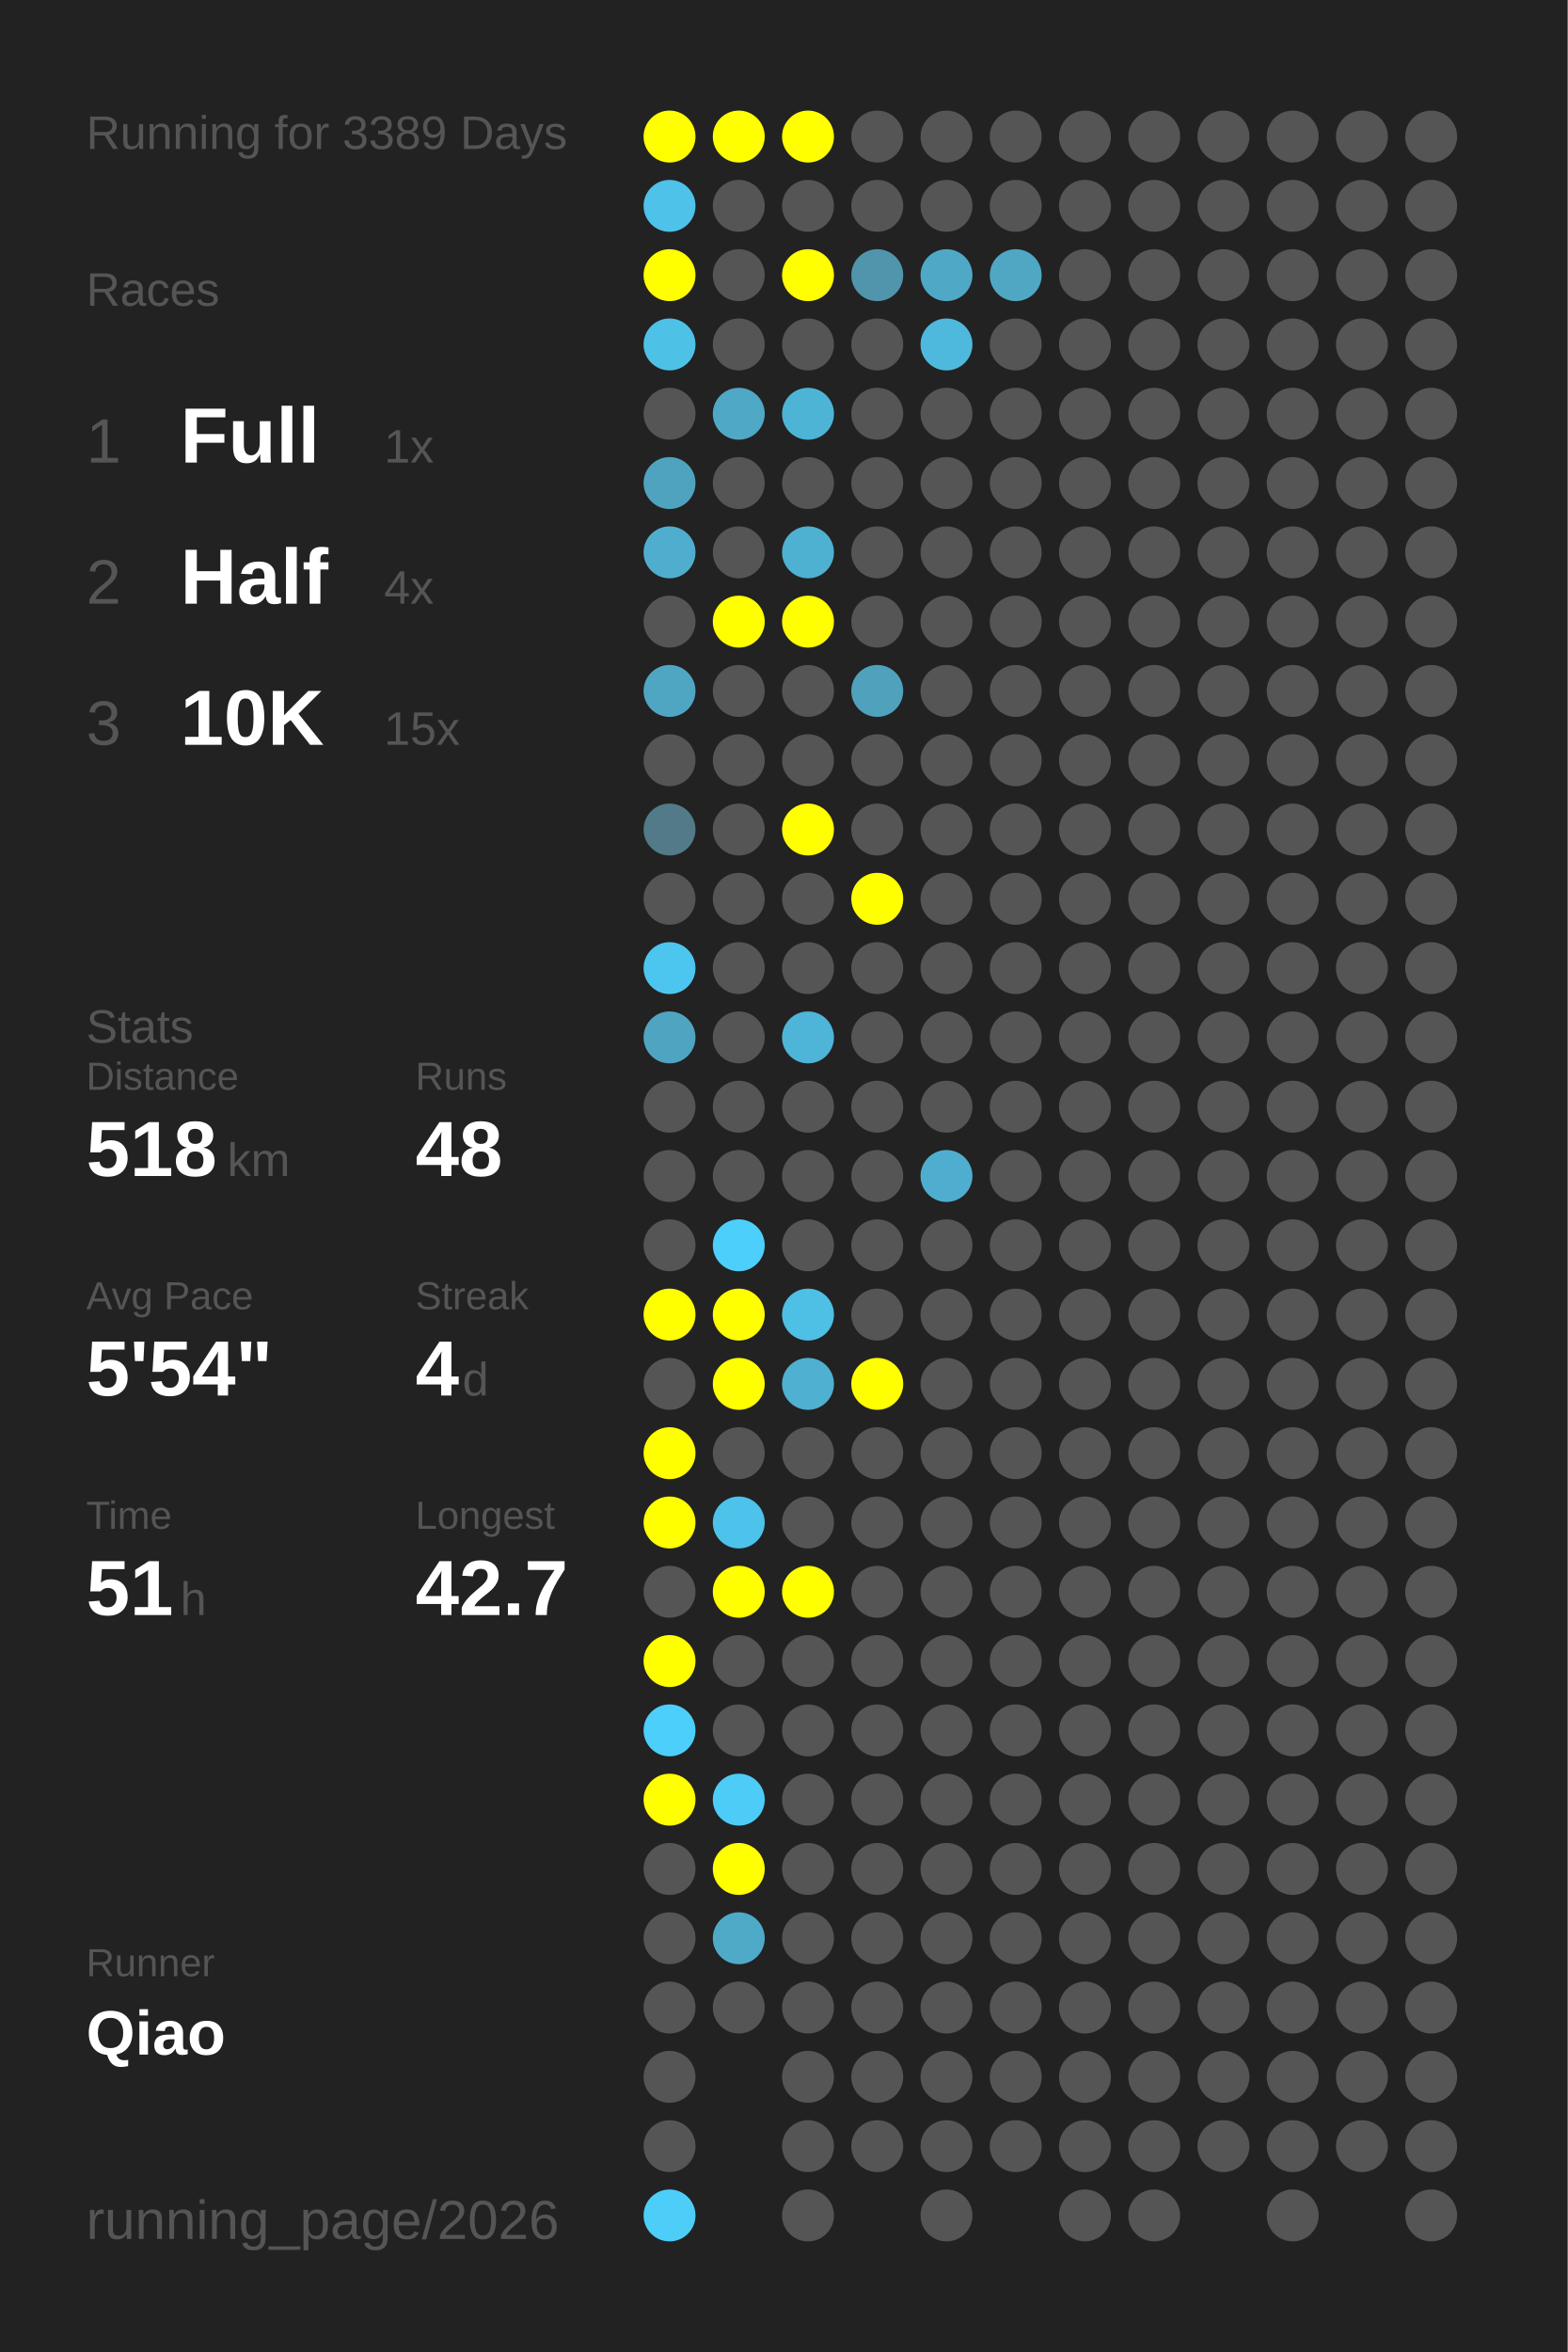
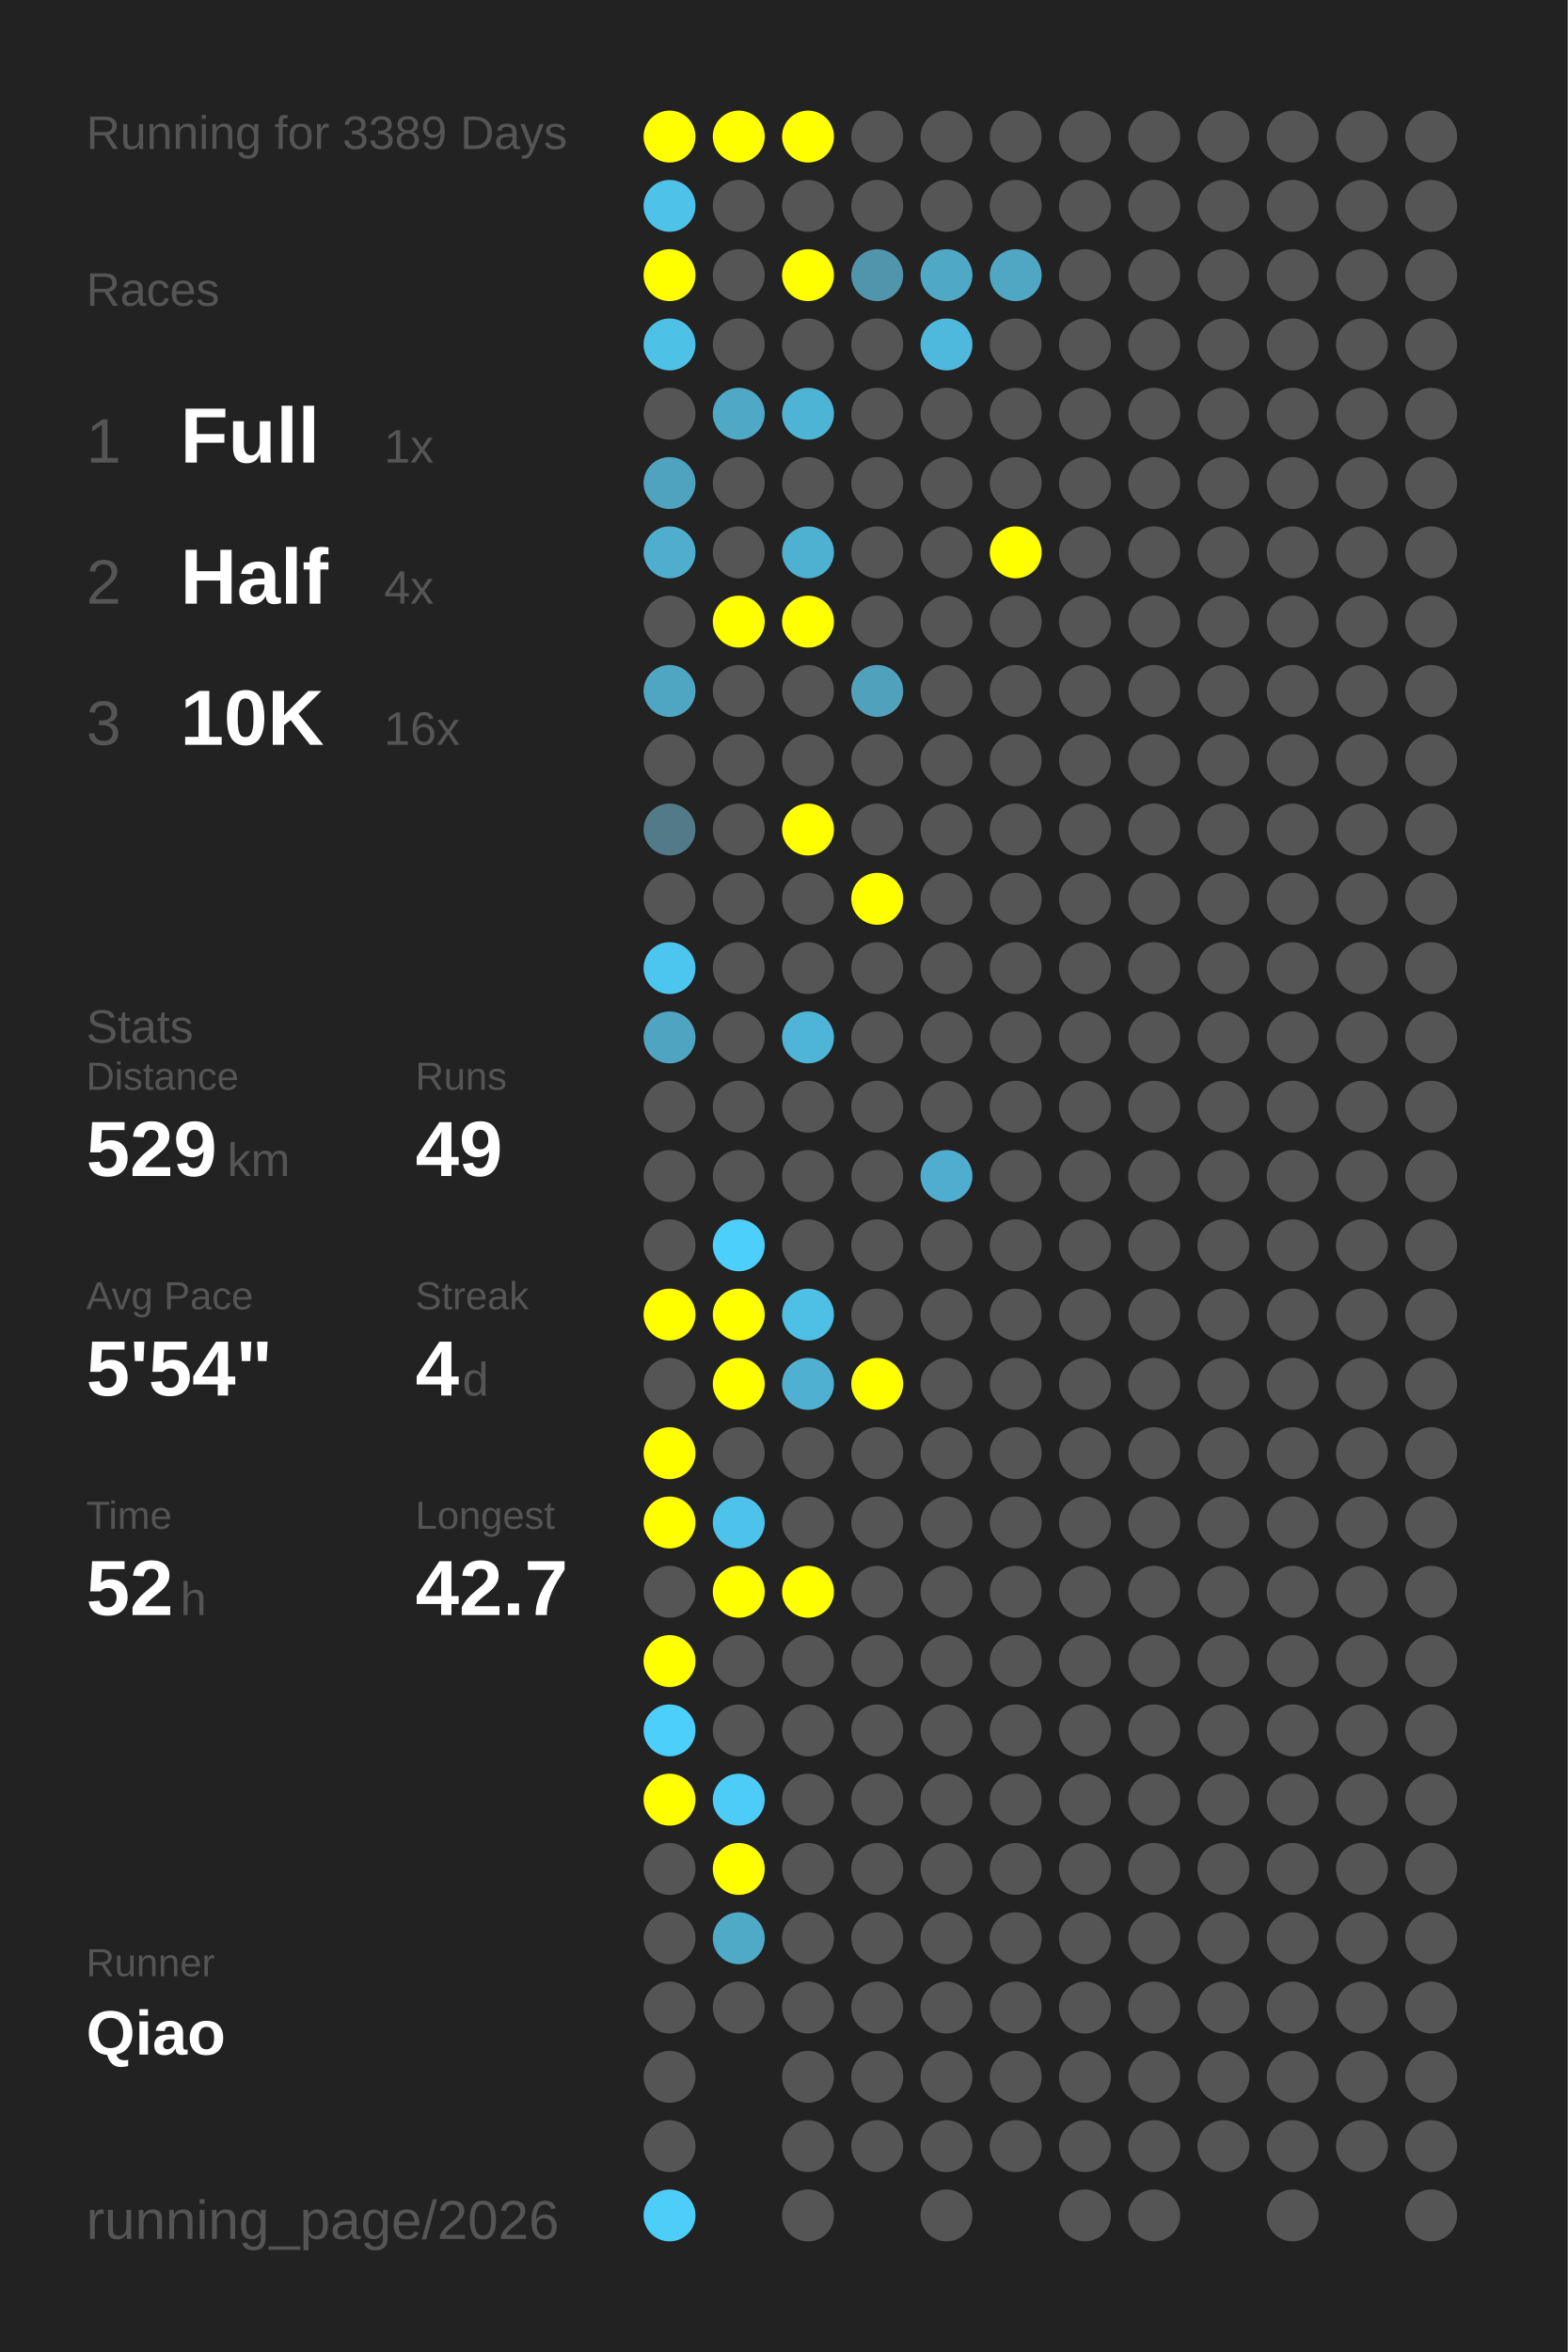
<svg xmlns="http://www.w3.org/2000/svg" baseProfile="full" height="300mm" version="1.1" viewBox="0,0,200,300" width="200mm">
  <defs />
  <rect fill="#222222" height="300" width="200" x="0" y="0" />
  <text fill="#555555" style="font-size:6px; font-family:Arial;" x="11" y="19">Running for 3389 Days</text>
  <text fill="#555555" style="font-size:6px; font-family:Arial;" x="11" y="39">Races</text>
  <text fill="#555555" style="font-size:8px; font-family:Arial;" x="11" y="59">1</text>
  <text fill="#FFFFFF" style="font-size:10px; font-family:Arial; font-weight:bold;" x="23" y="59">Full</text>
  <text fill="#555555" style="font-size:6px; font-family:Arial;" x="49" y="59">1x</text>
  <text fill="#555555" style="font-size:8px; font-family:Arial;" x="11" y="77">2</text>
  <text fill="#FFFFFF" style="font-size:10px; font-family:Arial; font-weight:bold;" x="23" y="77">Half</text>
  <text fill="#555555" style="font-size:6px; font-family:Arial;" x="49" y="77">4x</text>
  <text fill="#555555" style="font-size:8px; font-family:Arial;" x="11" y="95">3</text>
  <text fill="#FFFFFF" style="font-size:10px; font-family:Arial; font-weight:bold;" x="23" y="95">10K</text>
-   <text fill="#555555" style="font-size:6px; font-family:Arial;" x="49" y="95">15x</text>
+   <text fill="#555555" style="font-size:6px; font-family:Arial;" x="49" y="95">16x</text>
  <text fill="#555555" style="font-size:6px; font-family:Arial;" x="11" y="133">Stats</text>
  <text fill="#555555" style="font-size:5px; font-family:Arial;" x="11" y="139">Distance</text>
-   <text fill="#FFFFFF" style="font-size:10px; font-family:Arial; font-weight:bold;" x="11" y="150">518</text>
+   <text fill="#FFFFFF" style="font-size:10px; font-family:Arial; font-weight:bold;" x="11" y="150">529</text>
  <text fill="#555555" style="font-size:6px; font-family:Arial;" x="29" y="150">km</text>
  <text fill="#555555" style="font-size:5px; font-family:Arial;" x="53" y="139">Runs</text>
-   <text fill="#FFFFFF" style="font-size:10px; font-family:Arial; font-weight:bold;" x="53" y="150">48</text>
+   <text fill="#FFFFFF" style="font-size:10px; font-family:Arial; font-weight:bold;" x="53" y="150">49</text>
  <text fill="#555555" style="font-size:5px; font-family:Arial;" x="11" y="167">Avg Pace</text>
  <text fill="#FFFFFF" style="font-size:10px; font-family:Arial; font-weight:bold;" x="11" y="178">5'54"</text>
  <text fill="#555555" style="font-size:5px; font-family:Arial;" x="53" y="167">Streak</text>
  <text fill="#FFFFFF" style="font-size:10px; font-family:Arial; font-weight:bold;" x="53" y="178">4</text>
  <text fill="#555555" style="font-size:6px; font-family:Arial;" x="59" y="178">d</text>
  <text fill="#555555" style="font-size:5px; font-family:Arial;" x="11" y="195">Time</text>
-   <text fill="#FFFFFF" style="font-size:10px; font-family:Arial; font-weight:bold;" x="11" y="206">51</text>
+   <text fill="#FFFFFF" style="font-size:10px; font-family:Arial; font-weight:bold;" x="11" y="206">52</text>
  <text fill="#555555" style="font-size:6px; font-family:Arial;" x="23" y="206">h</text>
  <text fill="#555555" style="font-size:5px; font-family:Arial;" x="53" y="195">Longest</text>
  <text fill="#FFFFFF" style="font-size:10px; font-family:Arial; font-weight:bold;" x="53" y="206">42.7</text>
  <text fill="#555555" style="font-size:5px; font-family:Arial;" x="11" y="252.065">Runner</text>
  <text fill="#FFFFFF" style="font-size:8px; font-family:Arial; font-weight:bold;" x="11" y="262.065">Qiao</text>
  <text fill="#555555" style="font-size:7px; font-family:Arial;" x="11" y="285.581">running_page/2026</text>
  <circle cx="85.417" cy="17.419" fill="#FFFF00" r="3.312" />
  <circle cx="85.417" cy="26.258" fill="#4ec2e9" r="3.312" />
  <circle cx="85.417" cy="35.097" fill="#FFFF00" r="3.312" />
  <circle cx="85.417" cy="43.935" fill="#4ec1e7" r="3.312" />
  <circle cx="85.417" cy="52.774" fill="#555555" r="3.312" />
  <circle cx="85.417" cy="61.613" fill="#4fa3bf" r="3.312" />
  <circle cx="85.417" cy="70.452" fill="#4faece" r="3.312" />
  <circle cx="85.417" cy="79.29" fill="#555555" r="3.312" />
  <circle cx="85.417" cy="88.129" fill="#4fa6c3" r="3.312" />
  <circle cx="85.417" cy="96.968" fill="#555555" r="3.312" />
  <circle cx="85.417" cy="105.806" fill="#527a88" r="3.312" />
  <circle cx="85.417" cy="114.645" fill="#555555" r="3.312" />
  <circle cx="85.417" cy="123.484" fill="#4dc6ef" r="3.312" />
  <circle cx="85.417" cy="132.323" fill="#4fa5c1" r="3.312" />
  <circle cx="85.417" cy="141.161" fill="#555555" r="3.312" />
  <circle cx="85.417" cy="150" fill="#555555" r="3.312" />
  <circle cx="85.417" cy="158.839" fill="#555555" r="3.312" />
  <circle cx="85.417" cy="167.677" fill="#FFFF00" r="3.312" />
  <circle cx="85.417" cy="176.516" fill="#555555" r="3.312" />
  <circle cx="85.417" cy="185.355" fill="#FFFF00" r="3.312" />
  <circle cx="85.417" cy="194.194" fill="#FFFF00" r="3.312" />
  <circle cx="85.417" cy="203.032" fill="#555555" r="3.312" />
  <circle cx="85.417" cy="211.871" fill="#FFFF00" r="3.312" />
  <circle cx="85.417" cy="220.71" fill="#4dcffb" r="3.312" />
  <circle cx="85.417" cy="229.548" fill="#FFFF00" r="3.312" />
  <circle cx="85.417" cy="238.387" fill="#555555" r="3.312" />
  <circle cx="85.417" cy="247.226" fill="#555555" r="3.312" />
  <circle cx="85.417" cy="256.065" fill="#555555" r="3.312" />
  <circle cx="85.417" cy="264.903" fill="#555555" r="3.312" />
  <circle cx="85.417" cy="273.742" fill="#555555" r="3.312" />
  <circle cx="85.417" cy="282.581" fill="#4dcef9" r="3.312" />
  <circle cx="94.25" cy="17.419" fill="#FFFF00" r="3.312" />
  <circle cx="94.25" cy="26.258" fill="#555555" r="3.312" />
  <circle cx="94.25" cy="35.097" fill="#555555" r="3.312" />
  <circle cx="94.25" cy="43.935" fill="#555555" r="3.312" />
  <circle cx="94.25" cy="52.774" fill="#4fa8c6" r="3.312" />
  <circle cx="94.25" cy="61.613" fill="#555555" r="3.312" />
  <circle cx="94.25" cy="70.452" fill="#555555" r="3.312" />
  <circle cx="94.25" cy="79.29" fill="#FFFF00" r="3.312" />
  <circle cx="94.25" cy="88.129" fill="#555555" r="3.312" />
  <circle cx="94.25" cy="96.968" fill="#555555" r="3.312" />
  <circle cx="94.25" cy="105.806" fill="#555555" r="3.312" />
  <circle cx="94.25" cy="114.645" fill="#555555" r="3.312" />
  <circle cx="94.25" cy="123.484" fill="#555555" r="3.312" />
  <circle cx="94.25" cy="132.323" fill="#555555" r="3.312" />
  <circle cx="94.25" cy="141.161" fill="#555555" r="3.312" />
  <circle cx="94.25" cy="150" fill="#555555" r="3.312" />
  <circle cx="94.25" cy="158.839" fill="#4dcffb" r="3.312" />
  <circle cx="94.25" cy="167.677" fill="#FFFF00" r="3.312" />
  <circle cx="94.25" cy="176.516" fill="#FFFF00" r="3.312" />
  <circle cx="94.25" cy="185.355" fill="#555555" r="3.312" />
  <circle cx="94.25" cy="194.194" fill="#4dc2ea" r="3.312" />
  <circle cx="94.25" cy="203.032" fill="#FFFF00" r="3.312" />
  <circle cx="94.25" cy="211.871" fill="#555555" r="3.312" />
  <circle cx="94.25" cy="220.71" fill="#555555" r="3.312" />
  <circle cx="94.25" cy="229.548" fill="#4dccf7" r="3.312" />
  <circle cx="94.25" cy="238.387" fill="#FFFF00" r="3.312" />
  <circle cx="94.25" cy="247.226" fill="#4faac8" r="3.312" />
  <circle cx="94.25" cy="256.065" fill="#555555" r="3.312" />
  <circle cx="103.083" cy="17.419" fill="#FFFF00" r="3.312" />
  <circle cx="103.083" cy="26.258" fill="#555555" r="3.312" />
  <circle cx="103.083" cy="35.097" fill="#FFFF00" r="3.312" />
  <circle cx="103.083" cy="43.935" fill="#555555" r="3.312" />
  <circle cx="103.083" cy="52.774" fill="#4eb4d6" r="3.312" />
  <circle cx="103.083" cy="61.613" fill="#555555" r="3.312" />
  <circle cx="103.083" cy="70.452" fill="#4fb1d2" r="3.312" />
  <circle cx="103.083" cy="79.29" fill="#FFFF00" r="3.312" />
  <circle cx="103.083" cy="88.129" fill="#555555" r="3.312" />
  <circle cx="103.083" cy="96.968" fill="#555555" r="3.312" />
  <circle cx="103.083" cy="105.806" fill="#FFFF00" r="3.312" />
  <circle cx="103.083" cy="114.645" fill="#555555" r="3.312" />
  <circle cx="103.083" cy="123.484" fill="#555555" r="3.312" />
  <circle cx="103.083" cy="132.323" fill="#4eb5d8" r="3.312" />
  <circle cx="103.083" cy="141.161" fill="#555555" r="3.312" />
  <circle cx="103.083" cy="150" fill="#555555" r="3.312" />
  <circle cx="103.083" cy="158.839" fill="#555555" r="3.312" />
  <circle cx="103.083" cy="167.677" fill="#4ebfe5" r="3.312" />
  <circle cx="103.083" cy="176.516" fill="#4fb0d1" r="3.312" />
  <circle cx="103.083" cy="185.355" fill="#555555" r="3.312" />
  <circle cx="103.083" cy="194.194" fill="#555555" r="3.312" />
  <circle cx="103.083" cy="203.032" fill="#FFFF00" r="3.312" />
  <circle cx="103.083" cy="211.871" fill="#555555" r="3.312" />
  <circle cx="103.083" cy="220.71" fill="#555555" r="3.312" />
  <circle cx="103.083" cy="229.548" fill="#555555" r="3.312" />
  <circle cx="103.083" cy="238.387" fill="#555555" r="3.312" />
  <circle cx="103.083" cy="247.226" fill="#555555" r="3.312" />
  <circle cx="103.083" cy="256.065" fill="#555555" r="3.312" />
  <circle cx="103.083" cy="264.903" fill="#555555" r="3.312" />
  <circle cx="103.083" cy="273.742" fill="#555555" r="3.312" />
  <circle cx="103.083" cy="282.581" fill="#555555" r="3.312" />
  <circle cx="111.917" cy="17.419" fill="#555555" r="3.312" />
  <circle cx="111.917" cy="26.258" fill="#555555" r="3.312" />
  <circle cx="111.917" cy="35.097" fill="#5095ac" r="3.312" />
  <circle cx="111.917" cy="43.935" fill="#555555" r="3.312" />
  <circle cx="111.917" cy="52.774" fill="#555555" r="3.312" />
  <circle cx="111.917" cy="61.613" fill="#555555" r="3.312" />
  <circle cx="111.917" cy="70.452" fill="#555555" r="3.312" />
  <circle cx="111.917" cy="79.29" fill="#555555" r="3.312" />
  <circle cx="111.917" cy="88.129" fill="#50a1bc" r="3.312" />
  <circle cx="111.917" cy="96.968" fill="#555555" r="3.312" />
  <circle cx="111.917" cy="105.806" fill="#555555" r="3.312" />
  <circle cx="111.917" cy="114.645" fill="#FFFF00" r="3.312" />
  <circle cx="111.917" cy="123.484" fill="#555555" r="3.312" />
  <circle cx="111.917" cy="132.323" fill="#555555" r="3.312" />
  <circle cx="111.917" cy="141.161" fill="#555555" r="3.312" />
  <circle cx="111.917" cy="150" fill="#555555" r="3.312" />
  <circle cx="111.917" cy="158.839" fill="#555555" r="3.312" />
  <circle cx="111.917" cy="167.677" fill="#555555" r="3.312" />
  <circle cx="111.917" cy="176.516" fill="#FFFF00" r="3.312" />
  <circle cx="111.917" cy="185.355" fill="#555555" r="3.312" />
  <circle cx="111.917" cy="194.194" fill="#555555" r="3.312" />
  <circle cx="111.917" cy="203.032" fill="#555555" r="3.312" />
  <circle cx="111.917" cy="211.871" fill="#555555" r="3.312" />
  <circle cx="111.917" cy="220.71" fill="#555555" r="3.312" />
  <circle cx="111.917" cy="229.548" fill="#555555" r="3.312" />
  <circle cx="111.917" cy="238.387" fill="#555555" r="3.312" />
  <circle cx="111.917" cy="247.226" fill="#555555" r="3.312" />
  <circle cx="111.917" cy="256.065" fill="#555555" r="3.312" />
  <circle cx="111.917" cy="264.903" fill="#555555" r="3.312" />
  <circle cx="111.917" cy="273.742" fill="#555555" r="3.312" />
  <circle cx="120.75" cy="17.419" fill="#555555" r="3.312" />
  <circle cx="120.75" cy="26.258" fill="#555555" r="3.312" />
  <circle cx="120.75" cy="35.097" fill="#4fa8c6" r="3.312" />
  <circle cx="120.75" cy="43.935" fill="#4eb9dd" r="3.312" />
  <circle cx="120.75" cy="52.774" fill="#555555" r="3.312" />
  <circle cx="120.75" cy="61.613" fill="#555555" r="3.312" />
  <circle cx="120.75" cy="70.452" fill="#555555" r="3.312" />
  <circle cx="120.75" cy="79.29" fill="#555555" r="3.312" />
  <circle cx="120.75" cy="88.129" fill="#555555" r="3.312" />
  <circle cx="120.75" cy="96.968" fill="#555555" r="3.312" />
  <circle cx="120.75" cy="105.806" fill="#555555" r="3.312" />
  <circle cx="120.75" cy="114.645" fill="#555555" r="3.312" />
  <circle cx="120.75" cy="123.484" fill="#555555" r="3.312" />
  <circle cx="120.75" cy="132.323" fill="#555555" r="3.312" />
  <circle cx="120.75" cy="141.161" fill="#555555" r="3.312" />
  <circle cx="120.75" cy="150" fill="#4faecf" r="3.312" />
  <circle cx="120.75" cy="158.839" fill="#555555" r="3.312" />
  <circle cx="120.75" cy="167.677" fill="#555555" r="3.312" />
  <circle cx="120.75" cy="176.516" fill="#555555" r="3.312" />
  <circle cx="120.75" cy="185.355" fill="#555555" r="3.312" />
  <circle cx="120.75" cy="194.194" fill="#555555" r="3.312" />
  <circle cx="120.75" cy="203.032" fill="#555555" r="3.312" />
  <circle cx="120.75" cy="211.871" fill="#555555" r="3.312" />
  <circle cx="120.75" cy="220.71" fill="#555555" r="3.312" />
  <circle cx="120.75" cy="229.548" fill="#555555" r="3.312" />
  <circle cx="120.75" cy="238.387" fill="#555555" r="3.312" />
  <circle cx="120.75" cy="247.226" fill="#555555" r="3.312" />
  <circle cx="120.75" cy="256.065" fill="#555555" r="3.312" />
  <circle cx="120.75" cy="264.903" fill="#555555" r="3.312" />
  <circle cx="120.75" cy="273.742" fill="#555555" r="3.312" />
  <circle cx="120.75" cy="282.581" fill="#555555" r="3.312" />
  <circle cx="129.583" cy="17.419" fill="#555555" r="3.312" />
  <circle cx="129.583" cy="26.258" fill="#555555" r="3.312" />
  <circle cx="129.583" cy="35.097" fill="#4fa7c4" r="3.312" />
  <circle cx="129.583" cy="43.935" fill="#555555" r="3.312" />
  <circle cx="129.583" cy="52.774" fill="#555555" r="3.312" />
  <circle cx="129.583" cy="61.613" fill="#555555" r="3.312" />
-   <circle cx="129.583" cy="70.452" fill="#555555" r="3.312" />
+   <circle cx="129.583" cy="70.452" fill="#FFFF00" r="3.312" />
  <circle cx="129.583" cy="79.29" fill="#555555" r="3.312" />
  <circle cx="129.583" cy="88.129" fill="#555555" r="3.312" />
  <circle cx="129.583" cy="96.968" fill="#555555" r="3.312" />
  <circle cx="129.583" cy="105.806" fill="#555555" r="3.312" />
  <circle cx="129.583" cy="114.645" fill="#555555" r="3.312" />
  <circle cx="129.583" cy="123.484" fill="#555555" r="3.312" />
  <circle cx="129.583" cy="132.323" fill="#555555" r="3.312" />
  <circle cx="129.583" cy="141.161" fill="#555555" r="3.312" />
  <circle cx="129.583" cy="150" fill="#555555" r="3.312" />
  <circle cx="129.583" cy="158.839" fill="#555555" r="3.312" />
  <circle cx="129.583" cy="167.677" fill="#555555" r="3.312" />
  <circle cx="129.583" cy="176.516" fill="#555555" r="3.312" />
  <circle cx="129.583" cy="185.355" fill="#555555" r="3.312" />
  <circle cx="129.583" cy="194.194" fill="#555555" r="3.312" />
  <circle cx="129.583" cy="203.032" fill="#555555" r="3.312" />
  <circle cx="129.583" cy="211.871" fill="#555555" r="3.312" />
  <circle cx="129.583" cy="220.71" fill="#555555" r="3.312" />
  <circle cx="129.583" cy="229.548" fill="#555555" r="3.312" />
  <circle cx="129.583" cy="238.387" fill="#555555" r="3.312" />
  <circle cx="129.583" cy="247.226" fill="#555555" r="3.312" />
  <circle cx="129.583" cy="256.065" fill="#555555" r="3.312" />
  <circle cx="129.583" cy="264.903" fill="#555555" r="3.312" />
  <circle cx="129.583" cy="273.742" fill="#555555" r="3.312" />
  <circle cx="138.417" cy="17.419" fill="#555555" r="3.312" />
  <circle cx="138.417" cy="26.258" fill="#555555" r="3.312" />
  <circle cx="138.417" cy="35.097" fill="#555555" r="3.312" />
  <circle cx="138.417" cy="43.935" fill="#555555" r="3.312" />
  <circle cx="138.417" cy="52.774" fill="#555555" r="3.312" />
  <circle cx="138.417" cy="61.613" fill="#555555" r="3.312" />
  <circle cx="138.417" cy="70.452" fill="#555555" r="3.312" />
  <circle cx="138.417" cy="79.29" fill="#555555" r="3.312" />
  <circle cx="138.417" cy="88.129" fill="#555555" r="3.312" />
  <circle cx="138.417" cy="96.968" fill="#555555" r="3.312" />
  <circle cx="138.417" cy="105.806" fill="#555555" r="3.312" />
  <circle cx="138.417" cy="114.645" fill="#555555" r="3.312" />
  <circle cx="138.417" cy="123.484" fill="#555555" r="3.312" />
  <circle cx="138.417" cy="132.323" fill="#555555" r="3.312" />
  <circle cx="138.417" cy="141.161" fill="#555555" r="3.312" />
  <circle cx="138.417" cy="150" fill="#555555" r="3.312" />
  <circle cx="138.417" cy="158.839" fill="#555555" r="3.312" />
  <circle cx="138.417" cy="167.677" fill="#555555" r="3.312" />
  <circle cx="138.417" cy="176.516" fill="#555555" r="3.312" />
  <circle cx="138.417" cy="185.355" fill="#555555" r="3.312" />
  <circle cx="138.417" cy="194.194" fill="#555555" r="3.312" />
  <circle cx="138.417" cy="203.032" fill="#555555" r="3.312" />
  <circle cx="138.417" cy="211.871" fill="#555555" r="3.312" />
  <circle cx="138.417" cy="220.71" fill="#555555" r="3.312" />
  <circle cx="138.417" cy="229.548" fill="#555555" r="3.312" />
  <circle cx="138.417" cy="238.387" fill="#555555" r="3.312" />
  <circle cx="138.417" cy="247.226" fill="#555555" r="3.312" />
  <circle cx="138.417" cy="256.065" fill="#555555" r="3.312" />
  <circle cx="138.417" cy="264.903" fill="#555555" r="3.312" />
  <circle cx="138.417" cy="273.742" fill="#555555" r="3.312" />
  <circle cx="138.417" cy="282.581" fill="#555555" r="3.312" />
  <circle cx="147.25" cy="17.419" fill="#555555" r="3.312" />
  <circle cx="147.25" cy="26.258" fill="#555555" r="3.312" />
  <circle cx="147.25" cy="35.097" fill="#555555" r="3.312" />
  <circle cx="147.25" cy="43.935" fill="#555555" r="3.312" />
  <circle cx="147.25" cy="52.774" fill="#555555" r="3.312" />
  <circle cx="147.25" cy="61.613" fill="#555555" r="3.312" />
  <circle cx="147.25" cy="70.452" fill="#555555" r="3.312" />
  <circle cx="147.25" cy="79.29" fill="#555555" r="3.312" />
  <circle cx="147.25" cy="88.129" fill="#555555" r="3.312" />
  <circle cx="147.25" cy="96.968" fill="#555555" r="3.312" />
  <circle cx="147.25" cy="105.806" fill="#555555" r="3.312" />
  <circle cx="147.25" cy="114.645" fill="#555555" r="3.312" />
  <circle cx="147.25" cy="123.484" fill="#555555" r="3.312" />
  <circle cx="147.25" cy="132.323" fill="#555555" r="3.312" />
  <circle cx="147.25" cy="141.161" fill="#555555" r="3.312" />
  <circle cx="147.25" cy="150" fill="#555555" r="3.312" />
  <circle cx="147.25" cy="158.839" fill="#555555" r="3.312" />
  <circle cx="147.25" cy="167.677" fill="#555555" r="3.312" />
  <circle cx="147.25" cy="176.516" fill="#555555" r="3.312" />
  <circle cx="147.25" cy="185.355" fill="#555555" r="3.312" />
  <circle cx="147.25" cy="194.194" fill="#555555" r="3.312" />
  <circle cx="147.25" cy="203.032" fill="#555555" r="3.312" />
  <circle cx="147.25" cy="211.871" fill="#555555" r="3.312" />
  <circle cx="147.25" cy="220.71" fill="#555555" r="3.312" />
  <circle cx="147.25" cy="229.548" fill="#555555" r="3.312" />
  <circle cx="147.25" cy="238.387" fill="#555555" r="3.312" />
  <circle cx="147.25" cy="247.226" fill="#555555" r="3.312" />
  <circle cx="147.25" cy="256.065" fill="#555555" r="3.312" />
  <circle cx="147.25" cy="264.903" fill="#555555" r="3.312" />
  <circle cx="147.25" cy="273.742" fill="#555555" r="3.312" />
  <circle cx="147.25" cy="282.581" fill="#555555" r="3.312" />
  <circle cx="156.083" cy="17.419" fill="#555555" r="3.312" />
  <circle cx="156.083" cy="26.258" fill="#555555" r="3.312" />
  <circle cx="156.083" cy="35.097" fill="#555555" r="3.312" />
  <circle cx="156.083" cy="43.935" fill="#555555" r="3.312" />
  <circle cx="156.083" cy="52.774" fill="#555555" r="3.312" />
  <circle cx="156.083" cy="61.613" fill="#555555" r="3.312" />
  <circle cx="156.083" cy="70.452" fill="#555555" r="3.312" />
  <circle cx="156.083" cy="79.29" fill="#555555" r="3.312" />
  <circle cx="156.083" cy="88.129" fill="#555555" r="3.312" />
  <circle cx="156.083" cy="96.968" fill="#555555" r="3.312" />
  <circle cx="156.083" cy="105.806" fill="#555555" r="3.312" />
  <circle cx="156.083" cy="114.645" fill="#555555" r="3.312" />
  <circle cx="156.083" cy="123.484" fill="#555555" r="3.312" />
  <circle cx="156.083" cy="132.323" fill="#555555" r="3.312" />
  <circle cx="156.083" cy="141.161" fill="#555555" r="3.312" />
  <circle cx="156.083" cy="150" fill="#555555" r="3.312" />
  <circle cx="156.083" cy="158.839" fill="#555555" r="3.312" />
  <circle cx="156.083" cy="167.677" fill="#555555" r="3.312" />
  <circle cx="156.083" cy="176.516" fill="#555555" r="3.312" />
  <circle cx="156.083" cy="185.355" fill="#555555" r="3.312" />
  <circle cx="156.083" cy="194.194" fill="#555555" r="3.312" />
  <circle cx="156.083" cy="203.032" fill="#555555" r="3.312" />
  <circle cx="156.083" cy="211.871" fill="#555555" r="3.312" />
  <circle cx="156.083" cy="220.71" fill="#555555" r="3.312" />
  <circle cx="156.083" cy="229.548" fill="#555555" r="3.312" />
  <circle cx="156.083" cy="238.387" fill="#555555" r="3.312" />
  <circle cx="156.083" cy="247.226" fill="#555555" r="3.312" />
  <circle cx="156.083" cy="256.065" fill="#555555" r="3.312" />
  <circle cx="156.083" cy="264.903" fill="#555555" r="3.312" />
  <circle cx="156.083" cy="273.742" fill="#555555" r="3.312" />
  <circle cx="164.917" cy="17.419" fill="#555555" r="3.312" />
  <circle cx="164.917" cy="26.258" fill="#555555" r="3.312" />
  <circle cx="164.917" cy="35.097" fill="#555555" r="3.312" />
  <circle cx="164.917" cy="43.935" fill="#555555" r="3.312" />
  <circle cx="164.917" cy="52.774" fill="#555555" r="3.312" />
  <circle cx="164.917" cy="61.613" fill="#555555" r="3.312" />
  <circle cx="164.917" cy="70.452" fill="#555555" r="3.312" />
  <circle cx="164.917" cy="79.29" fill="#555555" r="3.312" />
  <circle cx="164.917" cy="88.129" fill="#555555" r="3.312" />
  <circle cx="164.917" cy="96.968" fill="#555555" r="3.312" />
  <circle cx="164.917" cy="105.806" fill="#555555" r="3.312" />
  <circle cx="164.917" cy="114.645" fill="#555555" r="3.312" />
  <circle cx="164.917" cy="123.484" fill="#555555" r="3.312" />
  <circle cx="164.917" cy="132.323" fill="#555555" r="3.312" />
  <circle cx="164.917" cy="141.161" fill="#555555" r="3.312" />
  <circle cx="164.917" cy="150" fill="#555555" r="3.312" />
  <circle cx="164.917" cy="158.839" fill="#555555" r="3.312" />
  <circle cx="164.917" cy="167.677" fill="#555555" r="3.312" />
  <circle cx="164.917" cy="176.516" fill="#555555" r="3.312" />
  <circle cx="164.917" cy="185.355" fill="#555555" r="3.312" />
  <circle cx="164.917" cy="194.194" fill="#555555" r="3.312" />
  <circle cx="164.917" cy="203.032" fill="#555555" r="3.312" />
  <circle cx="164.917" cy="211.871" fill="#555555" r="3.312" />
  <circle cx="164.917" cy="220.71" fill="#555555" r="3.312" />
  <circle cx="164.917" cy="229.548" fill="#555555" r="3.312" />
  <circle cx="164.917" cy="238.387" fill="#555555" r="3.312" />
  <circle cx="164.917" cy="247.226" fill="#555555" r="3.312" />
  <circle cx="164.917" cy="256.065" fill="#555555" r="3.312" />
  <circle cx="164.917" cy="264.903" fill="#555555" r="3.312" />
  <circle cx="164.917" cy="273.742" fill="#555555" r="3.312" />
  <circle cx="164.917" cy="282.581" fill="#555555" r="3.312" />
  <circle cx="173.75" cy="17.419" fill="#555555" r="3.312" />
  <circle cx="173.75" cy="26.258" fill="#555555" r="3.312" />
  <circle cx="173.75" cy="35.097" fill="#555555" r="3.312" />
  <circle cx="173.75" cy="43.935" fill="#555555" r="3.312" />
  <circle cx="173.75" cy="52.774" fill="#555555" r="3.312" />
  <circle cx="173.75" cy="61.613" fill="#555555" r="3.312" />
  <circle cx="173.75" cy="70.452" fill="#555555" r="3.312" />
  <circle cx="173.75" cy="79.29" fill="#555555" r="3.312" />
  <circle cx="173.75" cy="88.129" fill="#555555" r="3.312" />
  <circle cx="173.75" cy="96.968" fill="#555555" r="3.312" />
  <circle cx="173.75" cy="105.806" fill="#555555" r="3.312" />
  <circle cx="173.75" cy="114.645" fill="#555555" r="3.312" />
  <circle cx="173.75" cy="123.484" fill="#555555" r="3.312" />
  <circle cx="173.75" cy="132.323" fill="#555555" r="3.312" />
  <circle cx="173.75" cy="141.161" fill="#555555" r="3.312" />
  <circle cx="173.75" cy="150" fill="#555555" r="3.312" />
  <circle cx="173.75" cy="158.839" fill="#555555" r="3.312" />
  <circle cx="173.75" cy="167.677" fill="#555555" r="3.312" />
  <circle cx="173.75" cy="176.516" fill="#555555" r="3.312" />
  <circle cx="173.75" cy="185.355" fill="#555555" r="3.312" />
  <circle cx="173.75" cy="194.194" fill="#555555" r="3.312" />
  <circle cx="173.75" cy="203.032" fill="#555555" r="3.312" />
  <circle cx="173.75" cy="211.871" fill="#555555" r="3.312" />
  <circle cx="173.75" cy="220.71" fill="#555555" r="3.312" />
  <circle cx="173.75" cy="229.548" fill="#555555" r="3.312" />
  <circle cx="173.75" cy="238.387" fill="#555555" r="3.312" />
  <circle cx="173.75" cy="247.226" fill="#555555" r="3.312" />
  <circle cx="173.75" cy="256.065" fill="#555555" r="3.312" />
  <circle cx="173.75" cy="264.903" fill="#555555" r="3.312" />
  <circle cx="173.75" cy="273.742" fill="#555555" r="3.312" />
  <circle cx="182.583" cy="17.419" fill="#555555" r="3.312" />
  <circle cx="182.583" cy="26.258" fill="#555555" r="3.312" />
  <circle cx="182.583" cy="35.097" fill="#555555" r="3.312" />
  <circle cx="182.583" cy="43.935" fill="#555555" r="3.312" />
  <circle cx="182.583" cy="52.774" fill="#555555" r="3.312" />
  <circle cx="182.583" cy="61.613" fill="#555555" r="3.312" />
  <circle cx="182.583" cy="70.452" fill="#555555" r="3.312" />
  <circle cx="182.583" cy="79.29" fill="#555555" r="3.312" />
  <circle cx="182.583" cy="88.129" fill="#555555" r="3.312" />
  <circle cx="182.583" cy="96.968" fill="#555555" r="3.312" />
  <circle cx="182.583" cy="105.806" fill="#555555" r="3.312" />
  <circle cx="182.583" cy="114.645" fill="#555555" r="3.312" />
  <circle cx="182.583" cy="123.484" fill="#555555" r="3.312" />
  <circle cx="182.583" cy="132.323" fill="#555555" r="3.312" />
  <circle cx="182.583" cy="141.161" fill="#555555" r="3.312" />
  <circle cx="182.583" cy="150" fill="#555555" r="3.312" />
  <circle cx="182.583" cy="158.839" fill="#555555" r="3.312" />
  <circle cx="182.583" cy="167.677" fill="#555555" r="3.312" />
  <circle cx="182.583" cy="176.516" fill="#555555" r="3.312" />
  <circle cx="182.583" cy="185.355" fill="#555555" r="3.312" />
  <circle cx="182.583" cy="194.194" fill="#555555" r="3.312" />
  <circle cx="182.583" cy="203.032" fill="#555555" r="3.312" />
  <circle cx="182.583" cy="211.871" fill="#555555" r="3.312" />
  <circle cx="182.583" cy="220.71" fill="#555555" r="3.312" />
  <circle cx="182.583" cy="229.548" fill="#555555" r="3.312" />
  <circle cx="182.583" cy="238.387" fill="#555555" r="3.312" />
  <circle cx="182.583" cy="247.226" fill="#555555" r="3.312" />
  <circle cx="182.583" cy="256.065" fill="#555555" r="3.312" />
  <circle cx="182.583" cy="264.903" fill="#555555" r="3.312" />
  <circle cx="182.583" cy="273.742" fill="#555555" r="3.312" />
  <circle cx="182.583" cy="282.581" fill="#555555" r="3.312" />
</svg>
